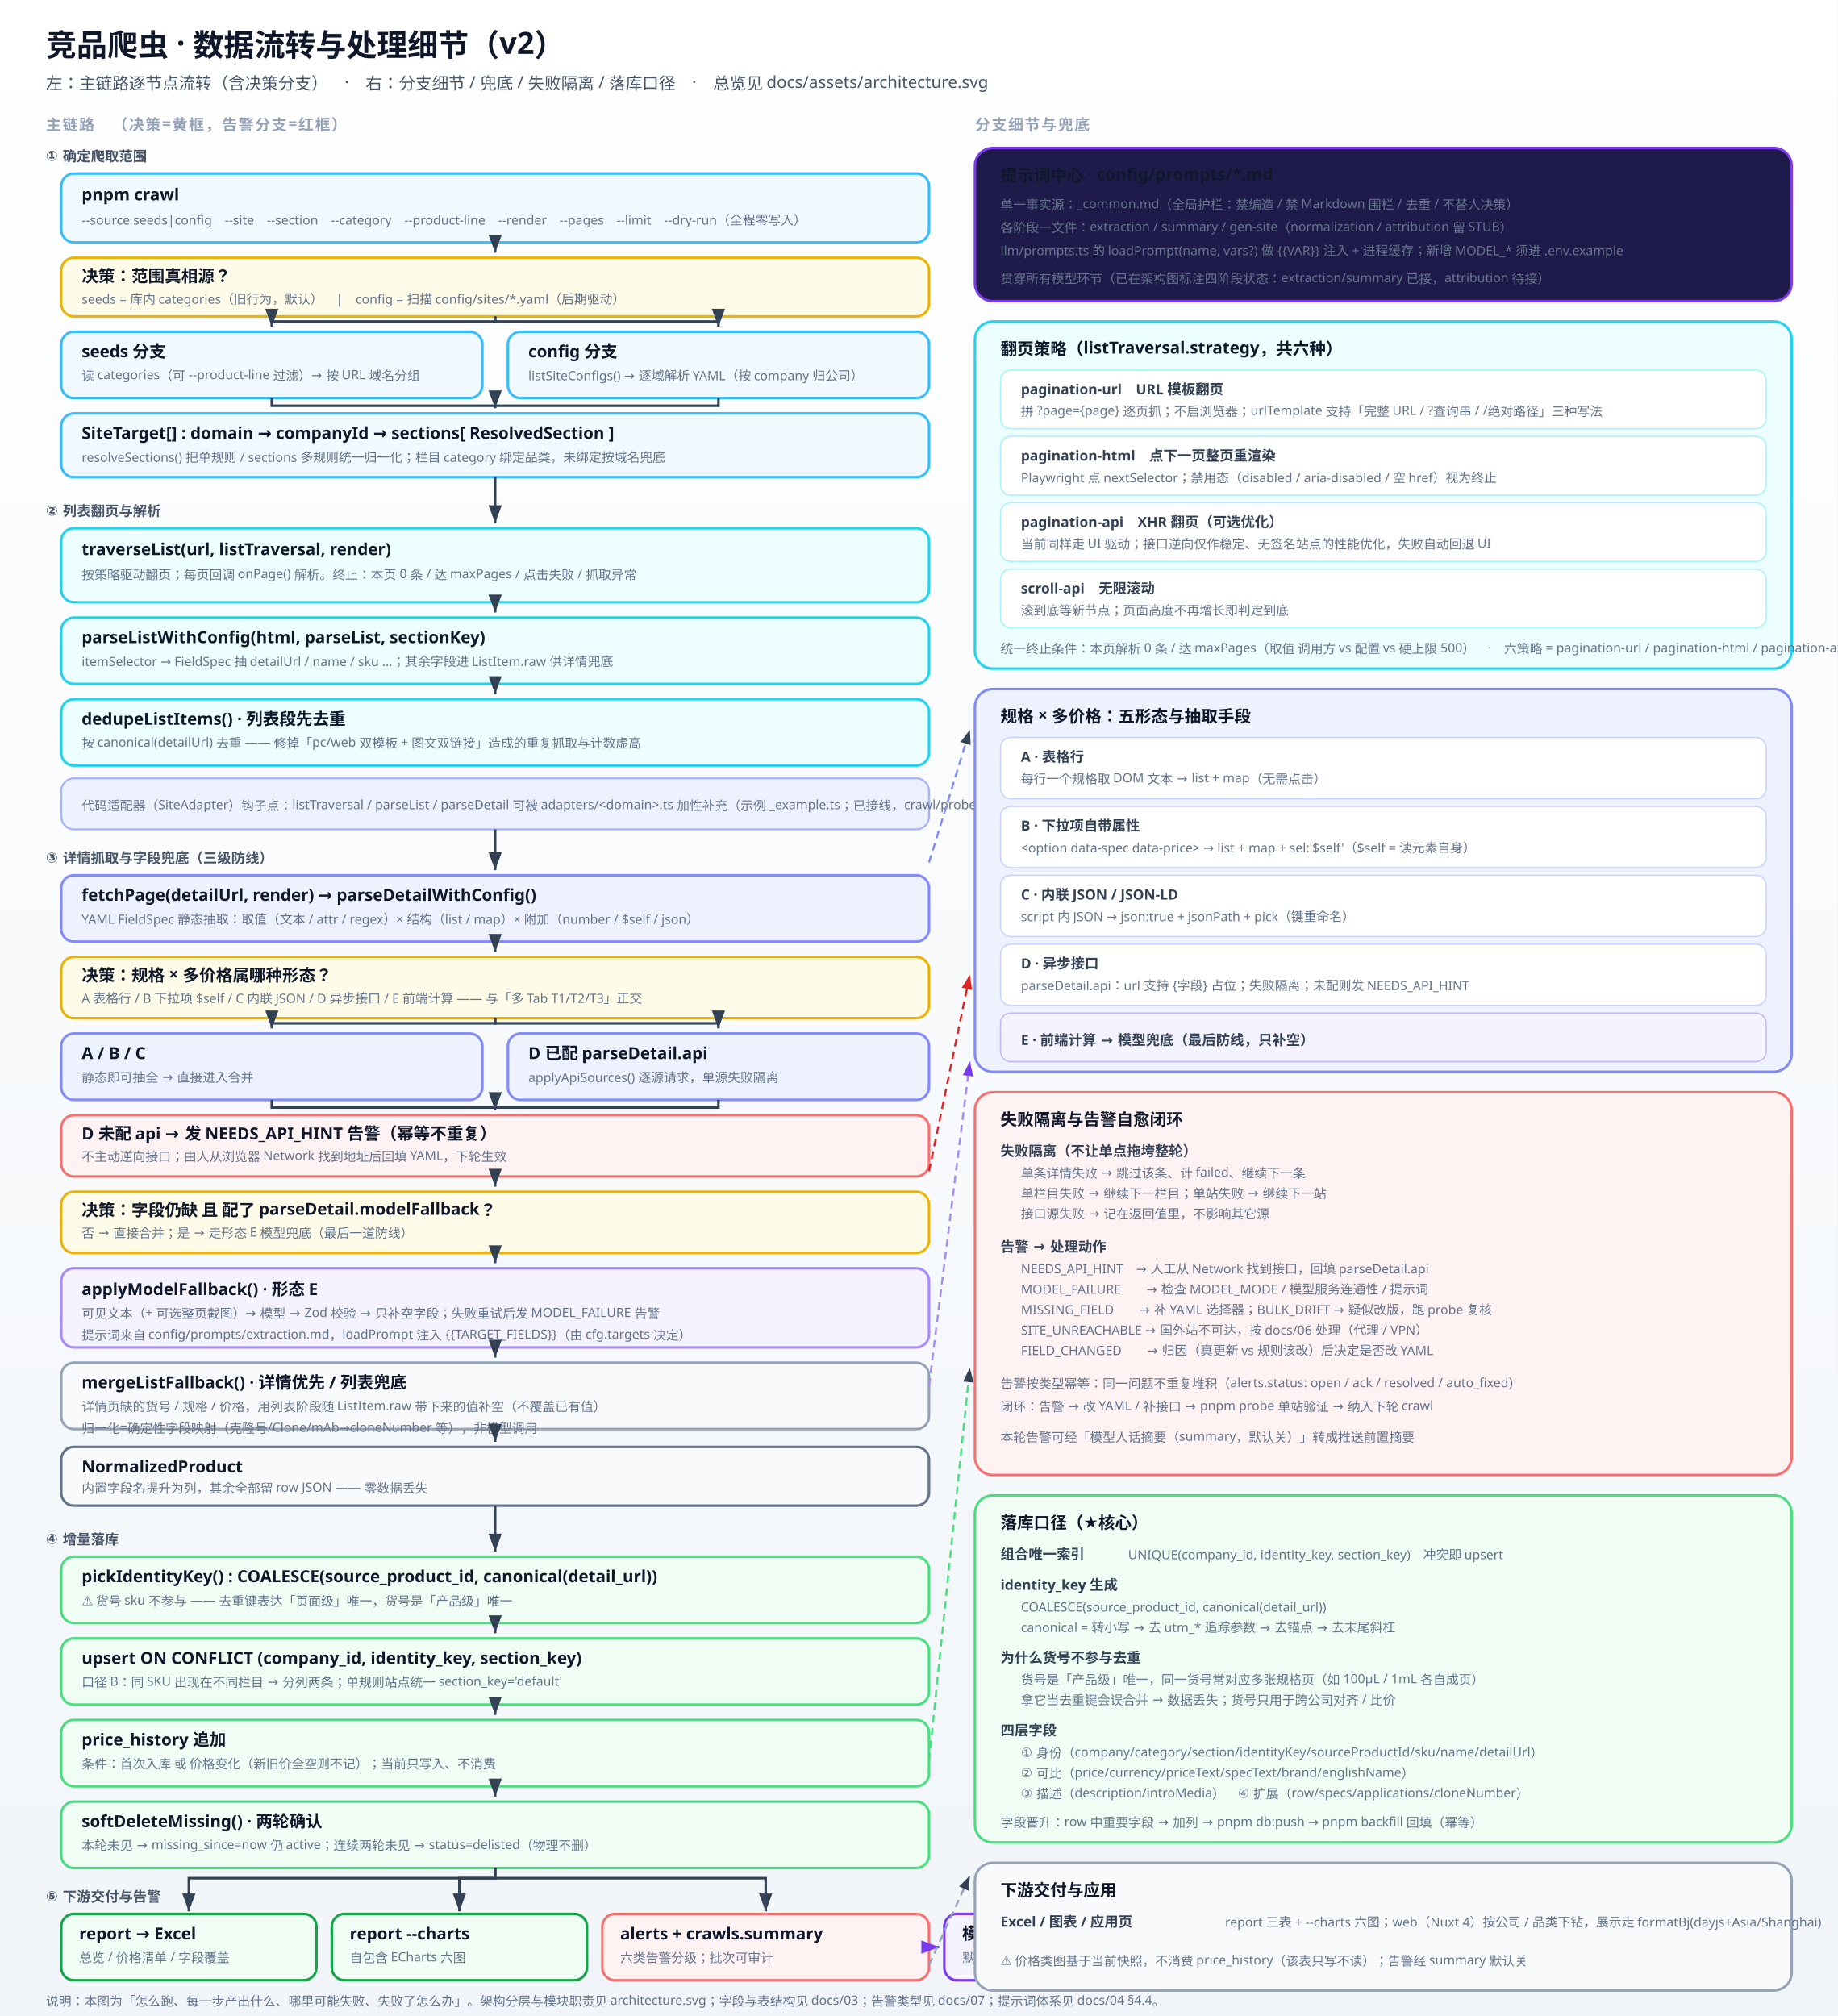
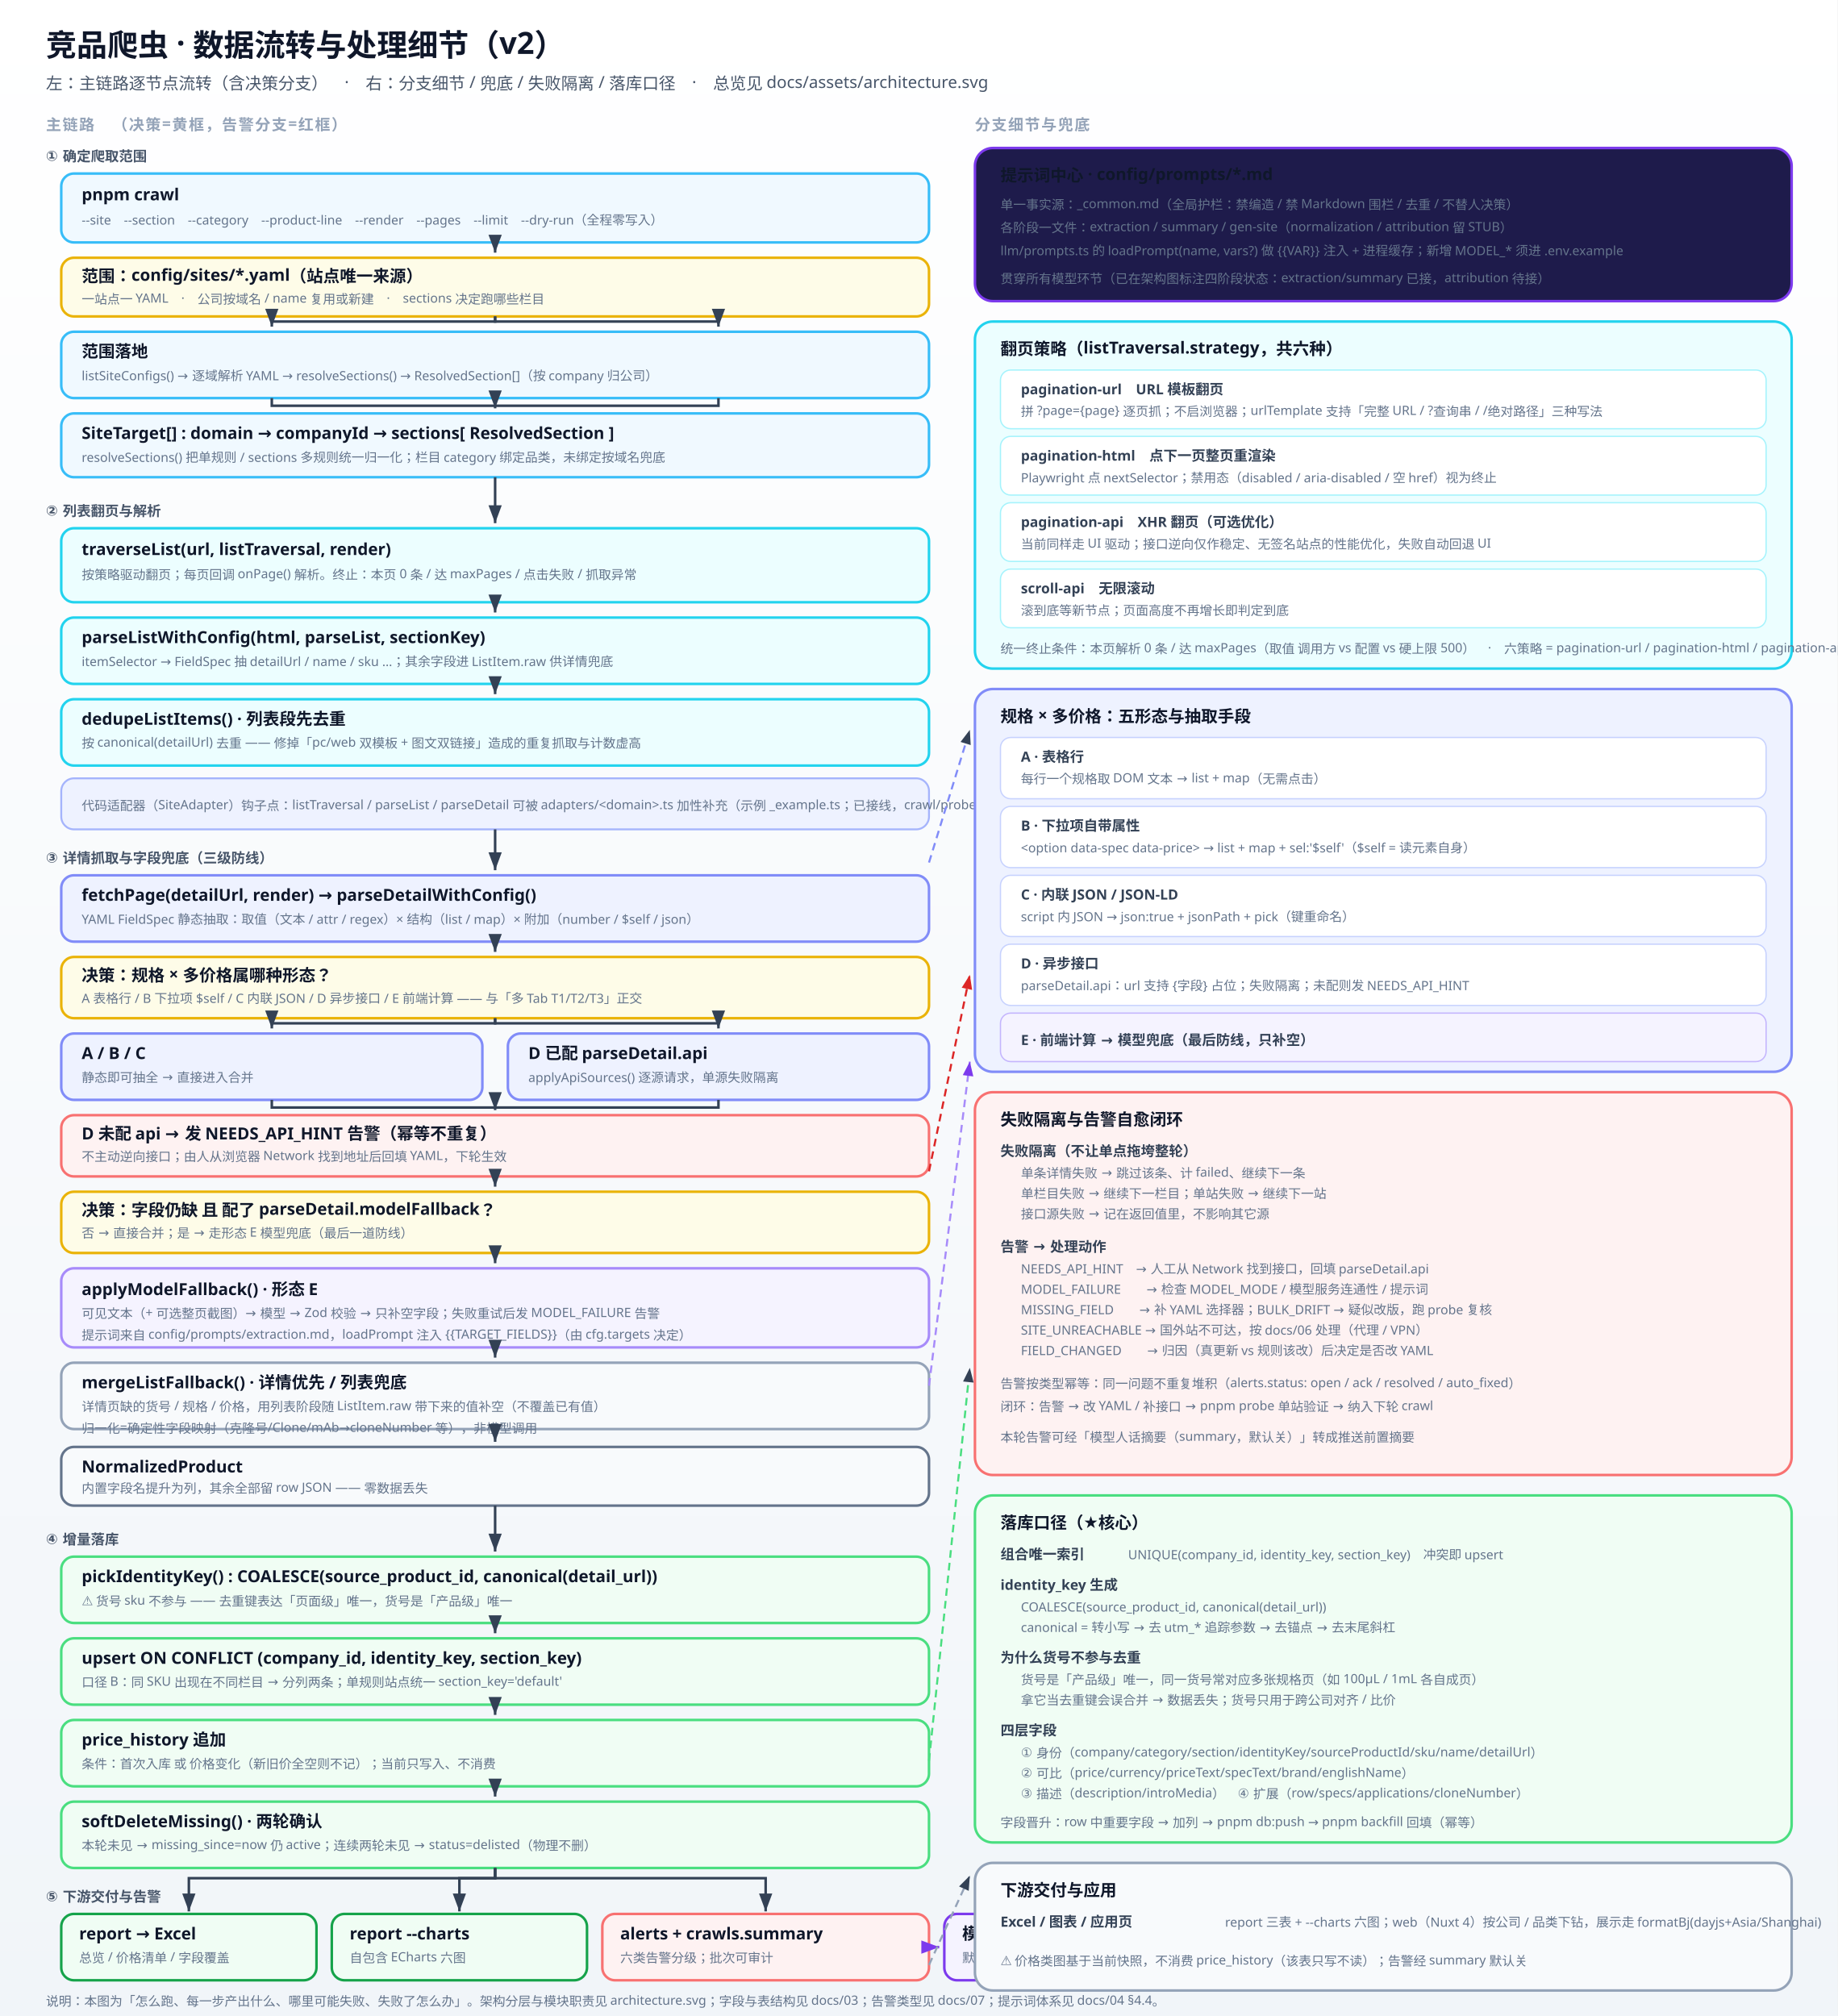
<svg xmlns="http://www.w3.org/2000/svg" viewBox="0 0 720 790" width="100%" font-family="'Segoe UI','PingFang SC','Microsoft YaHei',sans-serif">
  <defs>
    <linearGradient id="bg2" x1="0" y1="0" x2="0" y2="1">
      <stop offset="0" stop-color="#ffffff" />
      <stop offset="1" stop-color="#f1f5f9" />
    </linearGradient>
    <marker id="f" markerWidth="9" markerHeight="9" refX="7" refY="2.6" orient="auto">
      <path d="M0,0 L7,2.6 L0,5.2 Z" fill="#334155" />
    </marker>
    <marker id="fp" markerWidth="9" markerHeight="9" refX="7" refY="2.6" orient="auto">
      <path d="M0,0 L7,2.6 L0,5.2 Z" fill="#7c3aed" />
    </marker>
    <marker id="fr" markerWidth="9" markerHeight="9" refX="7" refY="2.6" orient="auto">
      <path d="M0,0 L7,2.6 L0,5.2 Z" fill="#dc2626" />
    </marker>
    <marker id="fg" markerWidth="9" markerHeight="9" refX="7" refY="2.6" orient="auto">
      <path d="M0,0 L7,2.6 L0,5.2 Z" fill="#059669" />
    </marker>
    <style>
      .T1{font-size:24px;font-weight:700;fill:#0f172a}
      .T2{font-size:13px;fill:#475569}
      .ST{font-size:12px;font-weight:700;fill:#94a3b8;letter-spacing:1px}
      .bt{font-size:13px;font-weight:700;fill:#0f172a}
      .bs{font-size:11px;fill:#475569}
      .bd{font-size:10px;fill:#64748b}
      .rh{font-size:13px;font-weight:700;fill:#0f172a}
      .rt{font-size:11px;font-weight:700;fill:#334155}
      .rb{font-size:10px;fill:#64748b}
    </style>
  </defs>
  <g transform="scale(0.5)">
    <rect width="1440" height="1580" fill="url(#bg2)" />
    <text x="36" y="44" class="T1">竞品爬虫 · 数据流转与处理细节（v2）</text>
    <text x="36" y="70" class="T2">左：主链路逐节点流转（含决策分支）　·　右：分支细节 / 兜底 / 失败隔离 / 落库口径　·　总览见 docs/assets/architecture.svg</text>
    <text x="36" y="102" class="ST">主链路　（决策=黄框，告警分支=红框）</text>
    <text x="36" y="126" class="bs" font-weight="700" fill="#0369a1">① 确定爬取范围</text>
    <rect x="48" y="136" width="680" height="54" rx="10" fill="#f0f9ff" stroke="#38bdf8" stroke-width="2" />
    <text x="64" y="157" class="bt">pnpm crawl</text>
-     <text x="64" y="176" class="bd">--source seeds|config　--site　--section　--category　--product-line　--render　--pages　--limit　--dry-run（全程零写入）</text>
+     <text x="64" y="176" class="bd">--site　--section　--category　--product-line　--render　--pages　--limit　--dry-run（全程零写入）</text>
    <rect x="48" y="202" width="680" height="46" rx="10" fill="#fefce8" stroke="#eab308" stroke-width="2" />
-     <text x="64" y="221" class="bt">决策：范围真相源？</text>
-     <text x="64" y="238" class="bd">seeds = 库内 categories（旧行为，默认）　|　config = 扫描 config/sites/*.yaml（后期驱动）</text>
-     <rect x="48" y="260" width="330" height="52" rx="10" fill="#f0f9ff" stroke="#38bdf8" stroke-width="2" />
-     <text x="64" y="280" class="bt">seeds 分支</text>
-     <text x="64" y="298" class="bd">读 categories（可 --product-line 过滤）→ 按 URL 域名分组</text>
-     <rect x="398" y="260" width="330" height="52" rx="10" fill="#f0f9ff" stroke="#38bdf8" stroke-width="2" />
-     <text x="414" y="280" class="bt">config 分支</text>
-     <text x="414" y="298" class="bd">listSiteConfigs() → 逐域解析 YAML（按 company 归公司）</text>
+     <text x="64" y="221" class="bt">范围：config/sites/*.yaml（站点唯一来源）</text>
+     <text x="64" y="238" class="bd">一站点一 YAML　·　公司按域名 / name 复用或新建　·　sections 决定跑哪些栏目</text>
+     <rect x="48" y="260" width="680" height="52" rx="10" fill="#f0f9ff" stroke="#38bdf8" stroke-width="2" />
+     <text x="64" y="280" class="bt">范围落地</text>
+     <text x="64" y="298" class="bd">listSiteConfigs() → 逐域解析 YAML → resolveSections() → ResolvedSection[]（按 company 归公司）</text>
    <rect x="48" y="324" width="680" height="50" rx="10" fill="#f0f9ff" stroke="#38bdf8" stroke-width="2" />
    <text x="64" y="344" class="bt">SiteTarget[] : domain → companyId → sections[ ResolvedSection ]</text>
    <text x="64" y="362" class="bd">resolveSections() 把单规则 / sections 多规则统一归一化；栏目 category 绑定品类，未绑定按域名兜底</text>
    <text x="36" y="404" class="bs" font-weight="700" fill="#0e7490">② 列表翻页与解析</text>
    <rect x="48" y="414" width="680" height="58" rx="10" fill="#ecfeff" stroke="#22d3ee" stroke-width="2" />
    <text x="64" y="435" class="bt">traverseList(url, listTraversal, render)</text>
    <text x="64" y="454" class="bd">按策略驱动翻页；每页回调 onPage() 解析。终止：本页 0 条 / 达 maxPages / 点击失败 / 抓取异常</text>
    <rect x="48" y="484" width="680" height="52" rx="10" fill="#ecfeff" stroke="#22d3ee" stroke-width="2" />
    <text x="64" y="504" class="bt">parseListWithConfig(html, parseList, sectionKey)</text>
    <text x="64" y="522" class="bd">itemSelector → FieldSpec 抽 detailUrl / name / sku …；其余字段进 ListItem.raw 供详情兜底</text>
    <rect x="48" y="548" width="680" height="52" rx="10" fill="#ecfeff" stroke="#22d3ee" stroke-width="2" />
    <text x="64" y="568" class="bt">dedupeListItems() · 列表段先去重</text>
    <text x="64" y="586" class="bd">按 canonical(detailUrl) 去重 —— 修掉「pc/web 双模板 + 图文双链接」造成的重复抓取与计数虚高</text>
    <rect x="48" y="610" width="680" height="40" rx="10" fill="#eef2ff" stroke="#a5b4fc" stroke-width="1.5" />
    <text x="64" y="635" class="bd" fill="#4338ca">代码适配器（SiteAdapter）钩子点：listTraversal / parseList / parseDetail 可被 adapters/&lt;domain&gt;.ts 加性补充（示例 _example.ts；已接线，crawl/probe 真实调用）</text>
    <text x="36" y="676" class="bs" font-weight="700" fill="#4338ca">③ 详情抓取与字段兜底（三级防线）</text>
    <rect x="48" y="686" width="680" height="52" rx="10" fill="#eef2ff" stroke="#818cf8" stroke-width="2" />
    <text x="64" y="706" class="bt">fetchPage(detailUrl, render) → parseDetailWithConfig()</text>
    <text x="64" y="724" class="bd">YAML FieldSpec 静态抽取：取值（文本 / attr / regex）× 结构（list / map）× 附加（number / $self / json）</text>
    <rect x="48" y="750" width="680" height="48" rx="10" fill="#fefce8" stroke="#eab308" stroke-width="2" />
    <text x="64" y="769" class="bt">决策：规格 × 多价格属哪种形态？</text>
    <text x="64" y="786" class="bd">A 表格行 / B 下拉项 $self / C 内联 JSON / D 异步接口 / E 前端计算 —— 与「多 Tab T1/T2/T3」正交</text>
    <rect x="48" y="810" width="330" height="52" rx="10" fill="#eef2ff" stroke="#818cf8" stroke-width="2" />
    <text x="64" y="830" class="bt">A / B / C</text>
    <text x="64" y="848" class="bd">静态即可抽全 → 直接进入合并</text>
    <rect x="398" y="810" width="330" height="52" rx="10" fill="#eef2ff" stroke="#818cf8" stroke-width="2" />
    <text x="414" y="830" class="bt">D 已配 parseDetail.api</text>
    <text x="414" y="848" class="bd">applyApiSources() 逐源请求，单源失败隔离</text>
    <rect x="48" y="874" width="680" height="48" rx="10" fill="#fef2f2" stroke="#f87171" stroke-width="2" />
    <text x="64" y="893" class="bt">D 未配 api → 发 NEEDS_API_HINT 告警（幂等不重复）</text>
    <text x="64" y="910" class="bd">不主动逆向接口；由人从浏览器 Network 找到地址后回填 YAML，下轮生效</text>
    <rect x="48" y="934" width="680" height="48" rx="10" fill="#fefce8" stroke="#eab308" stroke-width="2" />
    <text x="64" y="953" class="bt">决策：字段仍缺 且 配了 parseDetail.modelFallback？</text>
    <text x="64" y="970" class="bd">否 → 直接合并；是 → 走形态 E 模型兜底（最后一道防线）</text>
    <rect x="48" y="994" width="680" height="62" rx="10" fill="#f5f3ff" stroke="#a78bfa" stroke-width="2" />
    <text x="64" y="1015" class="bt">applyModelFallback() · 形态 E</text>
    <text x="64" y="1033" class="bd">可见文本（+ 可选整页截图）→ 模型 → Zod 校验 → 只补空字段；失败重试后发 MODEL_FAILURE 告警</text>
    <text x="64" y="1050" class="bd" fill="#6d28d9">提示词来自 config/prompts/extraction.md，loadPrompt 注入 {{TARGET_FIELDS}}（由 cfg.targets 决定）</text>
    <rect x="48" y="1068" width="680" height="52" rx="10" fill="#f8fafc" stroke="#94a3b8" stroke-width="2" />
    <text x="64" y="1088" class="bt">mergeListFallback() · 详情优先 / 列表兜底</text>
    <text x="64" y="1106" class="bd">详情页缺的货号 / 规格 / 价格，用列表阶段随 ListItem.raw 带下来的值补空（不覆盖已有值）</text>
    <text x="64" y="1123" class="bd" fill="#475569">归一化=确定性字段映射（克隆号/Clone/mAb→cloneNumber 等），非模型调用</text>
    <rect x="48" y="1134" width="680" height="46" rx="10" fill="#f8fafc" stroke="#64748b" stroke-width="2" />
    <text x="64" y="1154" class="bt">NormalizedProduct</text>
    <text x="64" y="1170" class="bd">内置字段名提升为列，其余全部留 row JSON —— 零数据丢失</text>
    <text x="36" y="1210" class="bs" font-weight="700" fill="#15803d">④ 增量落库</text>
    <rect x="48" y="1220" width="680" height="52" rx="10" fill="#f0fdf4" stroke="#4ade80" stroke-width="2" />
    <text x="64" y="1240" class="bt">pickIdentityKey() : COALESCE(source_product_id, canonical(detail_url))</text>
    <text x="64" y="1258" class="bd">⚠️ 货号 sku 不参与 —— 去重键表达「页面级」唯一，货号是「产品级」唯一</text>
    <rect x="48" y="1284" width="680" height="52" rx="10" fill="#f0fdf4" stroke="#4ade80" stroke-width="2" />
    <text x="64" y="1304" class="bt">upsert ON CONFLICT (company_id, identity_key, section_key)</text>
    <text x="64" y="1322" class="bd">口径 B：同 SKU 出现在不同栏目 → 分列两条；单规则站点统一 section_key='default'</text>
    <rect x="48" y="1348" width="680" height="52" rx="10" fill="#f0fdf4" stroke="#4ade80" stroke-width="2" />
    <text x="64" y="1368" class="bt">price_history 追加</text>
    <text x="64" y="1386" class="bd">条件：首次入库 或 价格变化（新旧价全空则不记）；当前只写入、不消费</text>
    <rect x="48" y="1412" width="680" height="52" rx="10" fill="#f0fdf4" stroke="#4ade80" stroke-width="2" />
    <text x="64" y="1432" class="bt">softDeleteMissing() · 两轮确认</text>
    <text x="64" y="1450" class="bd">本轮未见 → missing_since=now 仍 active；连续两轮未见 → status=delisted（物理不删）</text>
    <text x="36" y="1490" class="bs" font-weight="700" fill="#15803d">⑤ 下游交付与告警</text>
    <rect x="48" y="1500" width="200" height="52" rx="10" fill="#f0fdf4" stroke="#16a34a" stroke-width="2" />
    <text x="62" y="1520" class="bt">report → Excel</text>
    <text x="62" y="1538" class="bd">总览 / 价格清单 / 字段覆盖</text>
    <rect x="260" y="1500" width="200" height="52" rx="10" fill="#f0fdf4" stroke="#16a34a" stroke-width="2" />
    <text x="274" y="1520" class="bt">report --charts</text>
    <text x="274" y="1538" class="bd">自包含 ECharts 六图</text>
    <rect x="472" y="1500" width="256" height="52" rx="10" fill="#fef2f2" stroke="#f87171" stroke-width="2" />
    <text x="486" y="1520" class="bt">alerts + crawls.summary</text>
    <text x="486" y="1538" class="bd">六类告警分级；批次可审计</text>
    <rect x="740" y="1500" width="260" height="52" rx="10" fill="#f5f3ff" stroke="#7c3aed" stroke-width="2" />
    <text x="754" y="1520" class="bt" fill="#6d28d9">模型人话摘要（summary）</text>
    <text x="754" y="1538" class="bd" fill="#6d28d9">默认关：alerts → loadPrompt('summary') → 前置推送文本</text>
    <line x1="388" y1="190" x2="388" y2="198" stroke="#334155" stroke-width="2" marker-end="url(#f)" />
    <path d="M388,248 L388,252 L213,252 L213,256" fill="none" stroke="#334155" stroke-width="2" marker-end="url(#f)" />
    <path d="M388,248 L388,252 L563,252 L563,256" fill="none" stroke="#334155" stroke-width="2" marker-end="url(#f)" />
    <path d="M213,312 L213,318 L388,318 L388,320" fill="none" stroke="#334155" stroke-width="2" marker-end="url(#f)" />
    <path d="M563,312 L563,318 L388,318" fill="none" stroke="#334155" stroke-width="2" />
    <line x1="388" y1="374" x2="388" y2="410" stroke="#334155" stroke-width="2" marker-end="url(#f)" />
    <line x1="388" y1="472" x2="388" y2="480" stroke="#334155" stroke-width="2" marker-end="url(#f)" />
    <line x1="388" y1="536" x2="388" y2="544" stroke="#334155" stroke-width="2" marker-end="url(#f)" />
    <line x1="388" y1="650" x2="388" y2="682" stroke="#334155" stroke-width="2" marker-end="url(#f)" />
    <line x1="388" y1="738" x2="388" y2="746" stroke="#334155" stroke-width="2" marker-end="url(#f)" />
    <path d="M388,798 L388,802 L213,802 L213,806" fill="none" stroke="#334155" stroke-width="2" marker-end="url(#f)" />
    <path d="M388,798 L388,802 L563,802 L563,806" fill="none" stroke="#334155" stroke-width="2" marker-end="url(#f)" />
    <path d="M213,862 L213,868 L388,868 L388,870" fill="none" stroke="#334155" stroke-width="2" marker-end="url(#f)" />
    <path d="M563,862 L563,868 L388,868" fill="none" stroke="#334155" stroke-width="2" />
    <line x1="388" y1="922" x2="388" y2="930" stroke="#334155" stroke-width="2" marker-end="url(#f)" />
    <line x1="388" y1="982" x2="388" y2="990" stroke="#334155" stroke-width="2" marker-end="url(#f)" />
    <line x1="388" y1="1056" x2="388" y2="1064" stroke="#334155" stroke-width="2" marker-end="url(#f)" />
    <line x1="388" y1="1120" x2="388" y2="1130" stroke="#334155" stroke-width="2" marker-end="url(#f)" />
    <line x1="388" y1="1180" x2="388" y2="1216" stroke="#334155" stroke-width="2" marker-end="url(#f)" />
    <line x1="388" y1="1272" x2="388" y2="1280" stroke="#334155" stroke-width="2" marker-end="url(#f)" />
    <line x1="388" y1="1336" x2="388" y2="1344" stroke="#334155" stroke-width="2" marker-end="url(#f)" />
    <line x1="388" y1="1400" x2="388" y2="1408" stroke="#334155" stroke-width="2" marker-end="url(#f)" />
    <path d="M388,1464 L388,1472 L148,1472 L148,1498" fill="none" stroke="#334155" stroke-width="2" marker-end="url(#f)" />
    <path d="M388,1464 L388,1472 L360,1472 L360,1498" fill="none" stroke="#334155" stroke-width="2" marker-end="url(#f)" />
    <path d="M388,1464 L388,1472 L600,1472 L600,1498" fill="none" stroke="#334155" stroke-width="2" marker-end="url(#f)" />
    <path d="M728,1526 L736,1526" stroke="#7c3aed" stroke-width="2" marker-end="url(#fp)" />
    <text x="764" y="102" class="ST">分支细节与兜底</text>
    <rect x="764" y="116" width="640" height="120" rx="14" fill="#1e1b4b" stroke="#7c3aed" stroke-width="2" />
    <text x="784" y="142" class="rh" fill="#ffffff">提示词中心 · config/prompts/*.md</text>
    <text x="784" y="164" class="rb" fill="#c4b5fd">单一事实源：_common.md（全局护栏：禁编造 / 禁 Markdown 围栏 / 去重 / 不替人决策）</text>
    <text x="784" y="182" class="rb" fill="#c4b5fd">各阶段一文件：extraction / summary / gen-site（normalization / attribution 留 STUB）</text>
    <text x="784" y="200" class="rb" fill="#c4b5fd">llm/prompts.ts 的 loadPrompt(name, vars?) 做 {{VAR}} 注入 + 进程缓存；新增 MODEL_* 须进 .env.example</text>
    <text x="784" y="222" class="rb" fill="#a5b4fc">贯穿所有模型环节（已在架构图标注四阶段状态：extraction/summary 已接，attribution 待接）</text>
    <rect x="764" y="252" width="640" height="272" rx="14" fill="#ecfeff" stroke="#22d3ee" stroke-width="2" />
    <text x="784" y="278" class="rh">翻页策略（listTraversal.strategy，共六种）</text>
    <rect x="784" y="290" width="600" height="46" rx="8" fill="#fff" stroke="#a5f3fc" />
    <text x="800" y="309" class="rt">pagination-url　URL 模板翻页</text>
    <text x="800" y="326" class="rb">拼 ?page={page} 逐页抓；不启浏览器；urlTemplate 支持「完整 URL / ?查询串 / /绝对路径」三种写法</text>
    <rect x="784" y="342" width="600" height="46" rx="8" fill="#fff" stroke="#a5f3fc" />
    <text x="800" y="361" class="rt">pagination-html　点下一页整页重渲染</text>
    <text x="800" y="378" class="rb">Playwright 点 nextSelector；禁用态（disabled / aria-disabled / 空 href）视为终止</text>
    <rect x="784" y="394" width="600" height="46" rx="8" fill="#fff" stroke="#a5f3fc" />
    <text x="800" y="413" class="rt">pagination-api　XHR 翻页（可选优化）</text>
    <text x="800" y="430" class="rb">当前同样走 UI 驱动；接口逆向仅作稳定、无签名站点的性能优化，失败自动回退 UI</text>
    <rect x="784" y="446" width="600" height="46" rx="8" fill="#fff" stroke="#a5f3fc" />
    <text x="800" y="465" class="rt">scroll-api　无限滚动</text>
    <text x="800" y="482" class="rb">滚到底等新节点；页面高度不再增长即判定到底</text>
    <text x="784" y="512" class="rb" fill="#0e7490">统一终止条件：本页解析 0 条 / 达 maxPages（取值 调用方 vs 配置 vs 硬上限 500）　·　六策略 = pagination-url / pagination-html / pagination-api / scroll-api / model-generic / none</text>
    <rect x="764" y="540" width="640" height="300" rx="14" fill="#eef2ff" stroke="#818cf8" stroke-width="2" />
    <text x="784" y="566" class="rh">规格 × 多价格：五形态与抽取手段</text>
    <rect x="784" y="578" width="600" height="48" rx="8" fill="#fff" stroke="#c7d2fe" />
    <text x="800" y="597" class="rt">A · 表格行</text>
    <text x="800" y="614" class="rb">每行一个规格取 DOM 文本 → list + map（无需点击）</text>
    <rect x="784" y="632" width="600" height="48" rx="8" fill="#fff" stroke="#c7d2fe" />
    <text x="800" y="651" class="rt">B · 下拉项自带属性</text>
    <text x="800" y="668" class="rb">&lt;option data-spec data-price&gt; → list + map + sel:'$self'（$self = 读元素自身）</text>
    <rect x="784" y="686" width="600" height="48" rx="8" fill="#fff" stroke="#c7d2fe" />
    <text x="800" y="705" class="rt">C · 内联 JSON / JSON-LD</text>
    <text x="800" y="722" class="rb">script 内 JSON → json:true + jsonPath + pick（键重命名）</text>
    <rect x="784" y="740" width="600" height="48" rx="8" fill="#fff" stroke="#c7d2fe" />
    <text x="800" y="759" class="rt">D · 异步接口</text>
    <text x="800" y="776" class="rb">parseDetail.api：url 支持 {字段} 占位；失败隔离；未配则发 NEEDS_API_HINT</text>
    <rect x="784" y="794" width="600" height="38" rx="8" fill="#f5f3ff" stroke="#c4b5fd" />
    <text x="800" y="819" class="rt" fill="#6d28d9">E · 前端计算 → 模型兜底（最后防线，只补空）</text>
    <rect x="764" y="856" width="640" height="300" rx="14" fill="#fef2f2" stroke="#f87171" stroke-width="2" />
    <text x="784" y="882" class="rh" fill="#b91c1c">失败隔离与告警自愈闭环</text>
    <text x="784" y="906" class="rt">失败隔离（不让单点拖垮整轮）</text>
    <text x="800" y="923" class="rb">单条详情失败 → 跳过该条、计 failed、继续下一条</text>
    <text x="800" y="939" class="rb">单栏目失败 → 继续下一栏目；单站失败 → 继续下一站</text>
    <text x="800" y="955" class="rb">接口源失败 → 记在返回值里，不影响其它源</text>
    <text x="784" y="981" class="rt">告警 → 处理动作</text>
    <text x="800" y="998" class="rb">NEEDS_API_HINT　→ 人工从 Network 找到接口，回填 parseDetail.api</text>
    <text x="800" y="1014" class="rb">MODEL_FAILURE　　→ 检查 MODEL_MODE / 模型服务连通性 / 提示词</text>
    <text x="800" y="1030" class="rb">MISSING_FIELD　　→ 补 YAML 选择器；BULK_DRIFT → 疑似改版，跑 probe 复核</text>
    <text x="800" y="1046" class="rb">SITE_UNREACHABLE → 国外站不可达，按 docs/06 处理（代理 / VPN）</text>
    <text x="800" y="1062" class="rb">FIELD_CHANGED　　→ 归因（真更新 vs 规则该改）后决定是否改 YAML</text>
    <text x="784" y="1088" class="rb" fill="#b91c1c">告警按类型幂等：同一问题不重复堆积（alerts.status: open / ack / resolved / auto_fixed）</text>
    <text x="784" y="1106" class="rb" fill="#b91c1c">闭环：告警 → 改 YAML / 补接口 → pnpm probe 单站验证 → 纳入下轮 crawl</text>
    <text x="784" y="1130" class="rb" fill="#7c3aed">本轮告警可经「模型人话摘要（summary，默认关）」转成推送前置摘要</text>
    <rect x="764" y="1172" width="640" height="272" rx="14" fill="#f0fdf4" stroke="#4ade80" stroke-width="2" />
    <text x="784" y="1198" class="rh" fill="#15803d">落库口径（★核心）</text>
    <text x="784" y="1222" class="rt">组合唯一索引</text>
    <text x="884" y="1222" class="rb">UNIQUE(company_id, identity_key, section_key)　冲突即 upsert</text>
    <text x="784" y="1246" class="rt">identity_key 生成</text>
    <text x="800" y="1263" class="rb">COALESCE(source_product_id, canonical(detail_url))</text>
    <text x="800" y="1279" class="rb">canonical = 转小写 → 去 utm_* 追踪参数 → 去锚点 → 去末尾斜杠</text>
    <text x="784" y="1303" class="rt">为什么货号不参与去重</text>
    <text x="800" y="1320" class="rb">货号是「产品级」唯一，同一货号常对应多张规格页（如 100μL / 1mL 各自成页）</text>
    <text x="800" y="1336" class="rb">拿它当去重键会误合并 → 数据丢失；货号只用于跨公司对齐 / 比价</text>
    <text x="784" y="1360" class="rt">四层字段</text>
    <text x="800" y="1377" class="rb">① 身份（company/category/section/identityKey/sourceProductId/sku/name/detailUrl）</text>
    <text x="800" y="1393" class="rb">② 可比（price/currency/priceText/specText/brand/englishName）</text>
    <text x="800" y="1409" class="rb">③ 描述（description/introMedia）　④ 扩展（row/specs/applications/cloneNumber）</text>
    <text x="784" y="1432" class="rb" fill="#15803d">字段晋升：row 中重要字段 → 加列 → pnpm db:push → pnpm backfill 回填（幂等）</text>
    <rect x="764" y="1460" width="640" height="100" rx="14" fill="#f8fafc" stroke="#94a3b8" stroke-width="2" />
    <text x="784" y="1486" class="rh">下游交付与应用</text>
    <text x="784" y="1510" class="rt">Excel / 图表 / 应用页</text>
    <text x="960" y="1510" class="rb">report 三表 + --charts 六图；web（Nuxt 4）按公司 / 品类下钻，展示走 formatBj(dayjs+Asia/Shanghai)</text>
    <text x="784" y="1540" class="rb">⚠️ 价格类图基于当前快照，不消费 price_history（该表只写不读）；告警经 summary 默认关</text>
    <line x1="728" y1="676" x2="760" y2="572" stroke="#818cf8" stroke-width="1.6" stroke-dasharray="6 4" marker-end="url(#f)" />
    <line x1="728" y1="918" x2="760" y2="764" stroke="#dc2626" stroke-width="1.6" stroke-dasharray="6 4" marker-end="url(#fr)" />
    <line x1="728" y1="1086" x2="760" y2="832" stroke="#a78bfa" stroke-width="1.6" stroke-dasharray="6 4" marker-end="url(#fp)" />
    <line x1="728" y1="1380" x2="760" y2="1072" stroke="#4ade80" stroke-width="1.6" stroke-dasharray="6 4" marker-end="url(#f)" />
    <line x1="728" y1="1540" x2="760" y2="1470" stroke="#94a3b8" stroke-width="1.6" stroke-dasharray="6 4" marker-end="url(#f)" />
    <text x="36" y="1572" class="bd">说明：本图为「怎么跑、每一步产出什么、哪里可能失败、失败了怎么办」。架构分层与模块职责见 architecture.svg；字段与表结构见 docs/03；告警类型见 docs/07；提示词体系见 docs/04 §4.4。</text>
  </g>
</svg>
